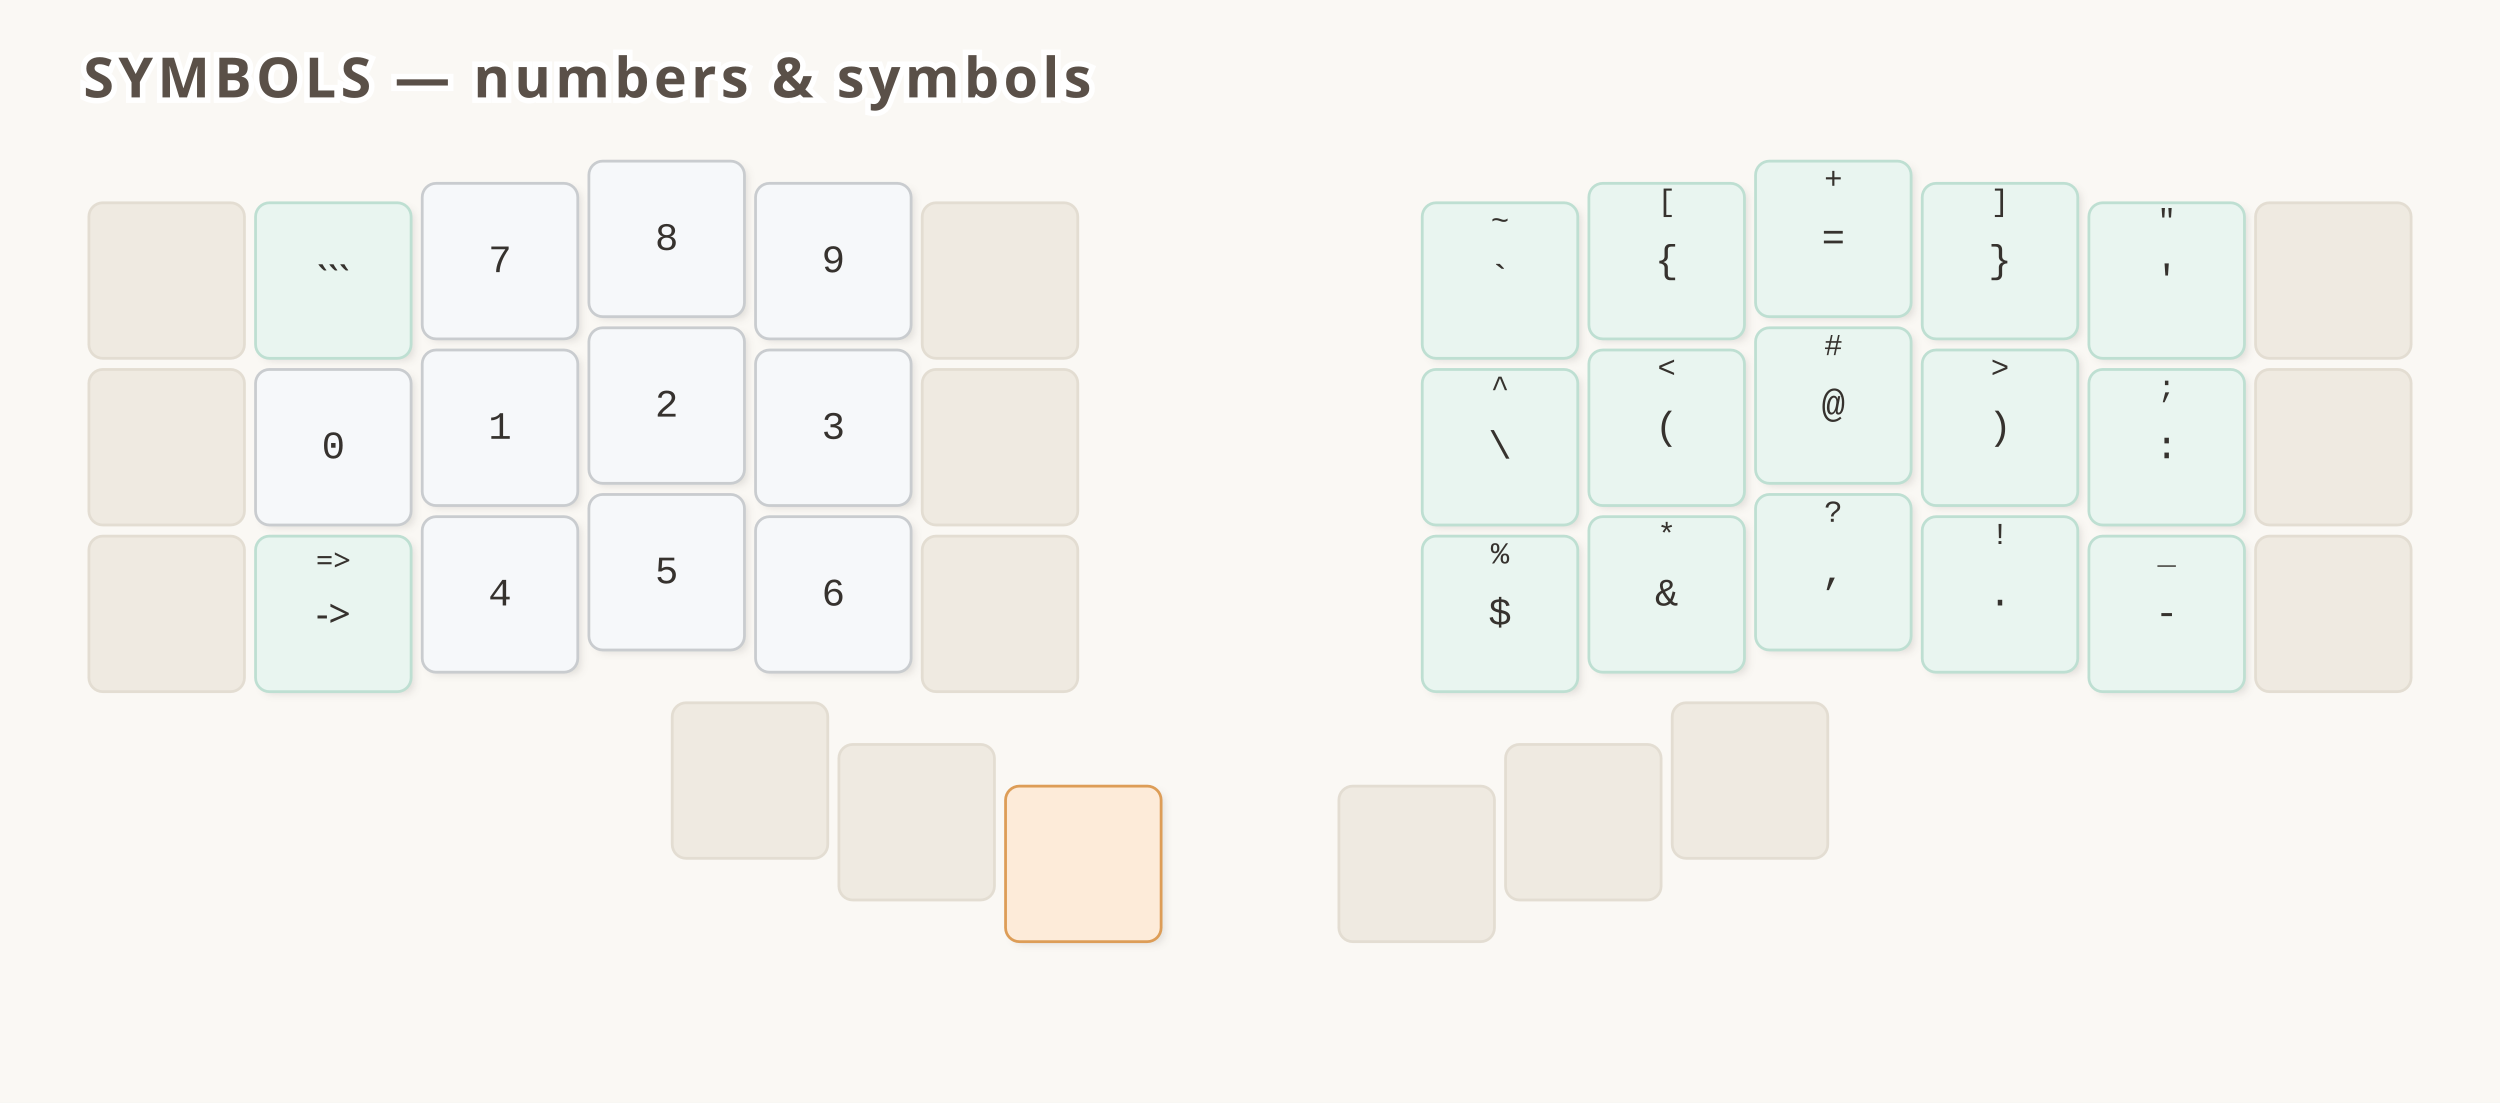
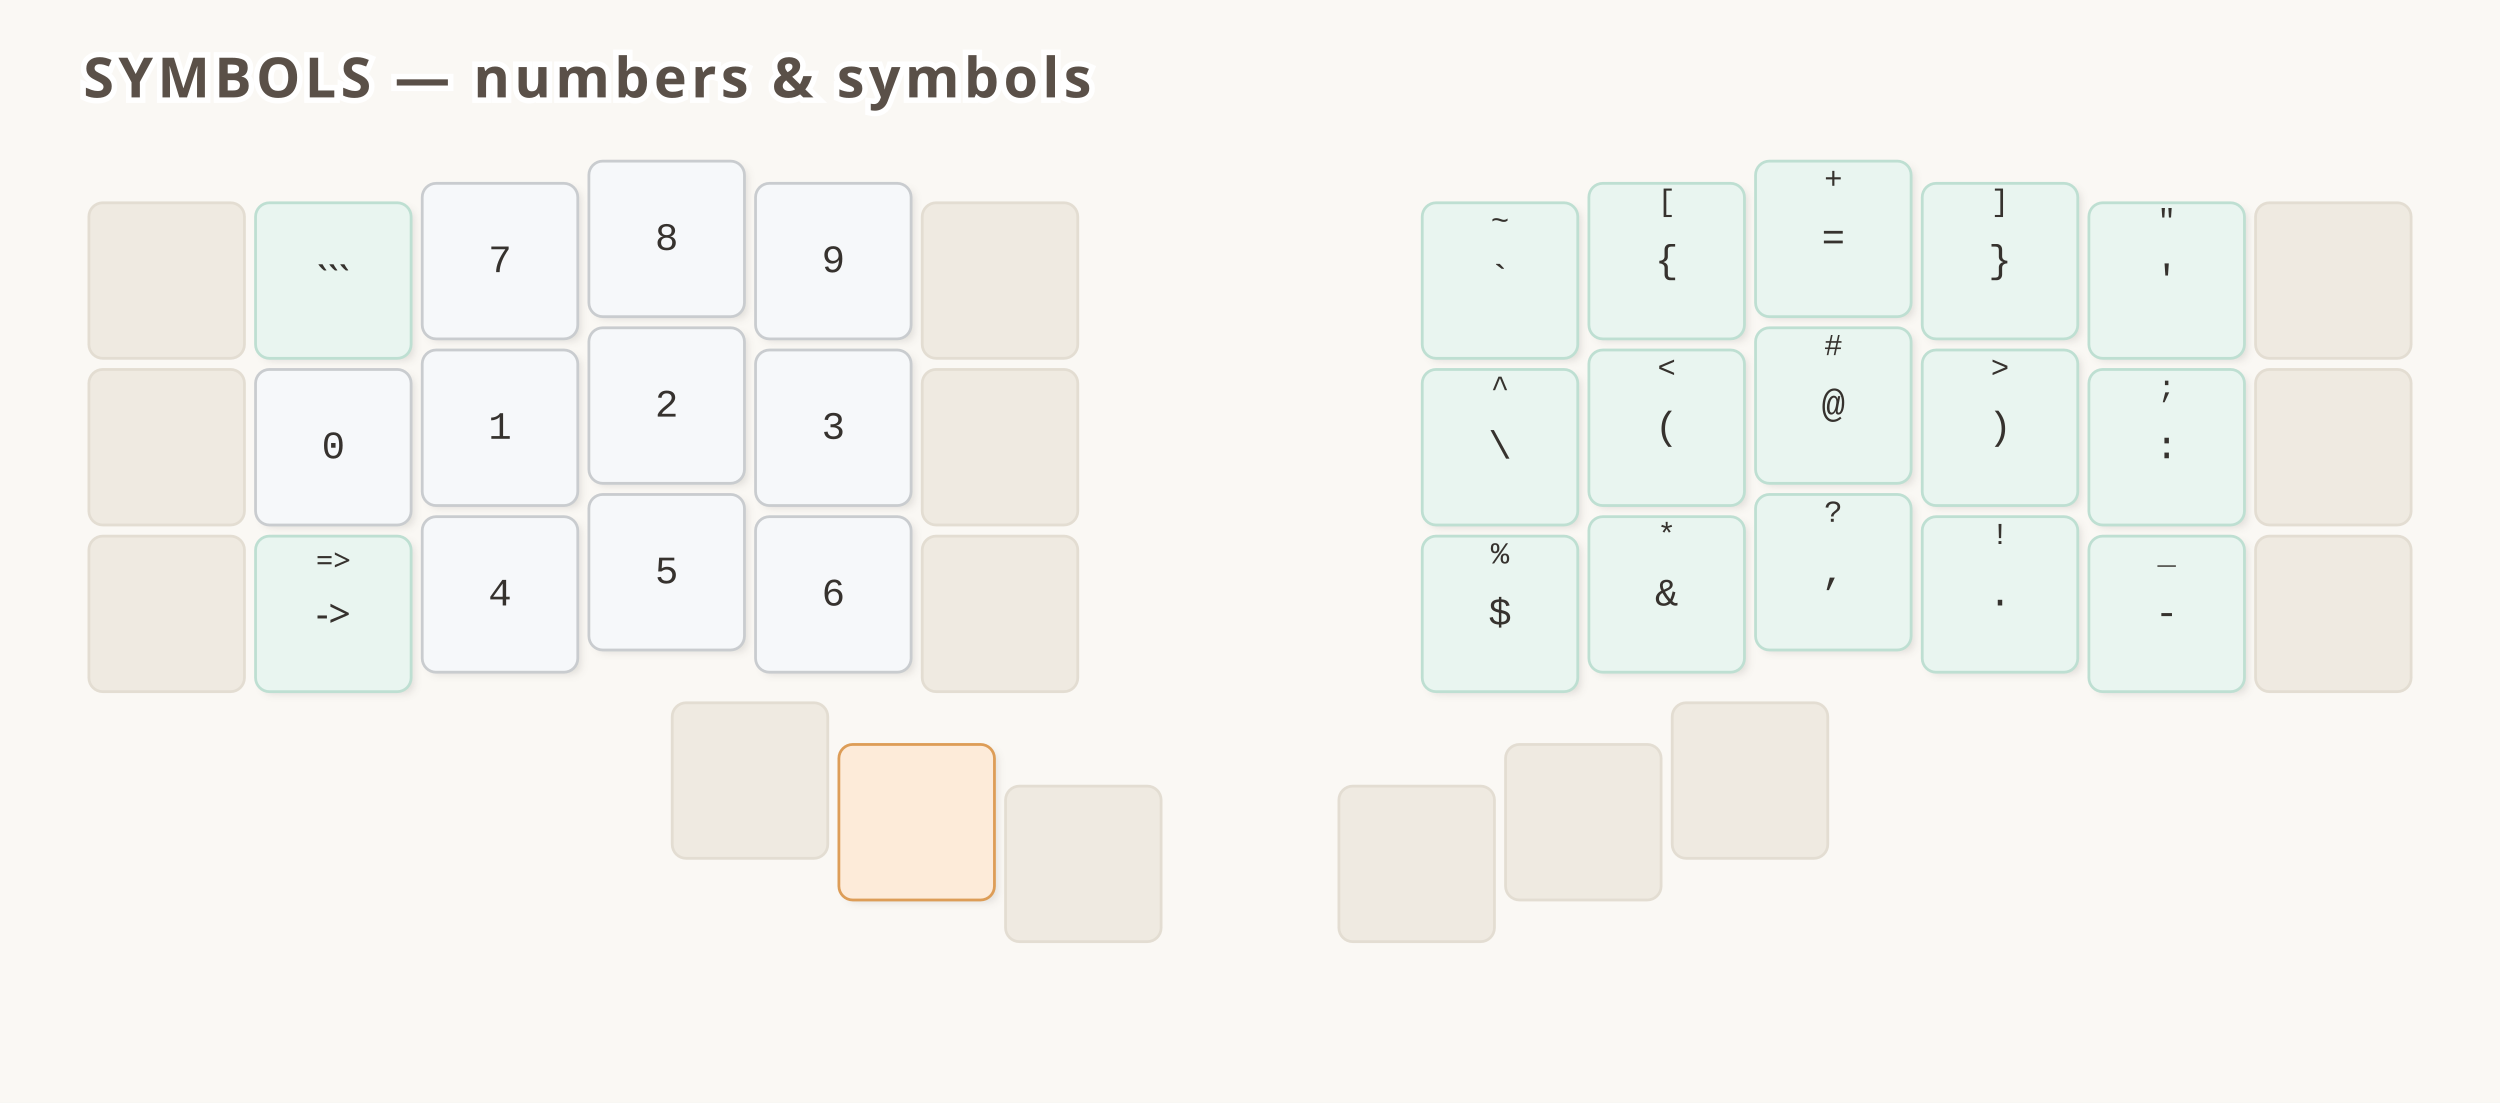
<svg xmlns="http://www.w3.org/2000/svg" xmlns:xlink="http://www.w3.org/1999/xlink" width="900" height="397" viewBox="0 0 900 397" class="keymap">
  <defs>
    <filter id="sh" x="-50%" y="-50%" width="200%" height="200%" color-interpolation-filters="sRGB">
      <feGaussianBlur stdDeviation="1.6" />
    </filter>
  </defs>
  <rect x="0" y="0" width="100%" height="100%" fill="#faf8f4" />
  <defs>/* start glyphs */
<svg id="mdi:apple-keyboard-shift">
      <svg id="mdi-apple-keyboard-shift" viewBox="0 0 24 24">
        <path d="M15,18V12H17.17L12,6.83L6.83,12H9V18H15M12,4L22,14H17V20H7V14H2L12,4Z" />
        <defs>
          <pattern id="stripes" patternUnits="userSpaceOnUse" width="8" height="8" patternTransform="rotate(45)">
            <rect width="8" height="8" fill="#efefef" />
            <rect width="4" height="8" fill="#c8c8c8" />
          </pattern>
        </defs>
      </svg>
      <defs>
        <pattern id="stripes" patternUnits="userSpaceOnUse" width="8" height="8" patternTransform="rotate(45)">
          <rect width="8" height="8" fill="#efefef" />
          <rect width="4" height="8" fill="#c8c8c8" />
        </pattern>
      </defs>
    </svg>
  </defs>/* end glyphs */
<style>/* inherit to force styles through use tags */
svg path {
    fill: inherit;
}

/* font and background color specifications */
svg.keymap {
    font-family: 'Source Sans 3','Source Sans Pro',sans-serif;
    font-size: 14px;
    font-kerning: normal;
    text-rendering: optimizeLegibility;
    fill: #24292e;
}

/* default key styling */
rect.key {
    fill: #f6f8fa;
}

rect.key, rect.combo {
    stroke: #c9cccf;
    stroke-width: 1;
}

/* default key side styling, only used is draw_key_sides is set */
rect.side {
    filter: brightness(90%);
}

/* color accent for combo boxes */
rect.combo, rect.combo-separate {
    fill: #cdf;
}

/* color accent for held keys */
rect.held, rect.combo.held {
    fill: #fdd;
}

/* color accent for ghost (optional) keys */
rect.ghost, rect.combo.ghost {
    stroke-dasharray: 4, 4;
    stroke-width: 2;
}

text {
    text-anchor: middle;
    dominant-baseline: middle;
}

/* styling for layer labels */
text.label {
    font-weight: 600;
    font-size: 20px;
    letter-spacing: 0.08em;
    fill: #5a5048;
    text-anchor: start;
    stroke: white;
    stroke-width: 4;
    paint-order: stroke;
}

/* styling for optional footer */
text.footer {
    text-anchor: end;
    dominant-baseline: auto;
    stroke: white;
    stroke-width: 4;
    paint-order: stroke;
}

/* styling for combo tap, and key non-tap label text */
text.combo, text.hold, text.shifted, text.left, text.right, text.tl, text.tr, text.bl, text.br {
    font-size: 11px;
}

text.hold, text.bl, text.br {
    text-anchor: middle;
    dominant-baseline: auto;
}

text.shifted, text.tl, text.tr {
    text-anchor: middle;
    dominant-baseline: hanging;
}

text.left, text.tl, text.bl {
    text-anchor: start;
}

text.right, text.tr, text.br {
    text-anchor: end;
}

text.layer-activator {
    text-decoration: underline;
}

/* styling for hold/shifted label text in combo box */
text.combo.hold, text.combo.shifted, text.combo.left, text.combo.right {
    font-size: 8px;
}

/* lighter symbol for transparent keys */
text.trans {
    fill: #7b7e81;
}

/* styling for combo dendrons */
path.combo {
    stroke-width: 1;
    stroke: gray;
    fill: none;
}

/* Start Tabler Icons Cleanup */
/* cannot use height/width with glyphs */
.icon-tabler &gt; path {
    fill: inherit;
    stroke: inherit;
    stroke-width: 2;
}
/* hide tabler's default box */
.icon-tabler &gt; path[stroke="none"][fill="none"] {
    visibility: hidden;
}
/* End Tabler Icons Cleanup */

/* Two-tier palette: pale fills = content regions (ambient), vivid = behavior */
svg.keymap { fill: #36322e; }
.key.none rect.key { fill: #efeae1; stroke: #e3ddd2; }
.key.symbol rect.key { fill: #e9f5f0; stroke: #bedfd2; }
.key.layer rect.key { fill: #ead9eb; stroke: #9a5fa1; }
.key.layer.tap, .key.layer.hold, .key.layer.shifted { fill: #9a5fa1; }
.key.nav rect.key { fill: #dbe9f8; stroke: #6b97c9; }
.key.editing rect.key, .key.state rect.key, .key.danger rect.key, .key.modifier rect.key { fill: #fdebd9; stroke: #dd9d57; }
.key.system rect.key { fill: #f9f0c9; stroke: #cdb94e; }
.key.modifier.tap, .key.modifier.hold, .key.modifier.shifted { fill: #b06c1f; }
.key.modtap.hold { fill: #4a7ab8; font-weight: bold; }
.key.held rect.key { fill: url(#stripes); stroke: #999999; }
.combo.symbol rect.key { fill: #e9f5f0; stroke: #bedfd2; }
.key.shifted { transform: translateY(2px); }
.key.hold {transform: translateY(-2px); }
</style>
  <g transform="translate(30, 0)" class="layer-SYMBOLS — numbers &amp; symbols">
    <text x="0" y="28" class="label" id="SYMBOLS--numbers--symbols">SYMBOLS — numbers &amp; symbols</text>
    <g transform="translate(0, 56)">
      <g transform="translate(30, 45)" class="key none keypos-0">
        <rect rx="5" ry="5" x="-28" y="-28" width="56" height="56" class="key none" />
      </g>
      <g transform="translate(90, 45)" class="key symbol keypos-1">
        <rect x="-25.2" y="-25.5" width="54" height="54" rx="3" ry="3" fill="#3a2f25" opacity="0.16" filter="url(#sh)" />
        <rect rx="5" ry="5" x="-28" y="-28" width="56" height="56" class="key symbol" />
        <text x="0" y="0" class="key symbol tap">```</text>
      </g>
      <g transform="translate(150, 38)" class="key keypos-2">
        <rect x="-25.2" y="-25.5" width="54" height="54" rx="3" ry="3" fill="#3a2f25" opacity="0.16" filter="url(#sh)" />
        <rect rx="5" ry="5" x="-28" y="-28" width="56" height="56" class="key" />
        <text style="font-family:SFMono-Regular,Consolas,Liberation Mono,Menlo,monospace" x="0" y="0" class="key tap">7</text>
      </g>
      <g transform="translate(210, 30)" class="key keypos-3">
        <rect x="-25.2" y="-25.5" width="54" height="54" rx="3" ry="3" fill="#3a2f25" opacity="0.16" filter="url(#sh)" />
        <rect rx="5" ry="5" x="-28" y="-28" width="56" height="56" class="key" />
        <text style="font-family:SFMono-Regular,Consolas,Liberation Mono,Menlo,monospace" x="0" y="0" class="key tap">8</text>
      </g>
      <g transform="translate(270, 38)" class="key keypos-4">
        <rect x="-25.2" y="-25.5" width="54" height="54" rx="3" ry="3" fill="#3a2f25" opacity="0.16" filter="url(#sh)" />
        <rect rx="5" ry="5" x="-28" y="-28" width="56" height="56" class="key" />
        <text style="font-family:SFMono-Regular,Consolas,Liberation Mono,Menlo,monospace" x="0" y="0" class="key tap">9</text>
      </g>
      <g transform="translate(330, 45)" class="key none keypos-5">
        <rect rx="5" ry="5" x="-28" y="-28" width="56" height="56" class="key none" />
      </g>
      <g transform="translate(510, 45)" class="key symbol keypos-6">
        <rect x="-25.2" y="-25.5" width="54" height="54" rx="3" ry="3" fill="#3a2f25" opacity="0.16" filter="url(#sh)" />
        <rect rx="5" ry="5" x="-28" y="-28" width="56" height="56" class="key symbol" />
        <text style="font-family:SFMono-Regular,Consolas,Liberation Mono,Menlo,monospace" x="0" y="0" class="key symbol tap">`</text>
        <text style="font-family:SFMono-Regular,Consolas,Liberation Mono,Menlo,monospace" x="0" y="-26" class="key symbol shifted">~</text>
      </g>
      <g transform="translate(570, 38)" class="key symbol keypos-7">
        <rect x="-25.2" y="-25.5" width="54" height="54" rx="3" ry="3" fill="#3a2f25" opacity="0.16" filter="url(#sh)" />
        <rect rx="5" ry="5" x="-28" y="-28" width="56" height="56" class="key symbol" />
        <text style="font-family:SFMono-Regular,Consolas,Liberation Mono,Menlo,monospace" x="0" y="0" class="key symbol tap">{</text>
        <text style="font-family:SFMono-Regular,Consolas,Liberation Mono,Menlo,monospace" x="0" y="-26" class="key symbol shifted">[</text>
      </g>
      <g transform="translate(630, 30)" class="key symbol keypos-8">
        <rect x="-25.2" y="-25.5" width="54" height="54" rx="3" ry="3" fill="#3a2f25" opacity="0.16" filter="url(#sh)" />
        <rect rx="5" ry="5" x="-28" y="-28" width="56" height="56" class="key symbol" />
        <text style="font-family:SFMono-Regular,Consolas,Liberation Mono,Menlo,monospace" x="0" y="0" class="key symbol tap">=</text>
        <text style="font-family:SFMono-Regular,Consolas,Liberation Mono,Menlo,monospace" x="0" y="-26" class="key symbol shifted">+</text>
      </g>
      <g transform="translate(690, 38)" class="key symbol keypos-9">
        <rect x="-25.2" y="-25.5" width="54" height="54" rx="3" ry="3" fill="#3a2f25" opacity="0.16" filter="url(#sh)" />
        <rect rx="5" ry="5" x="-28" y="-28" width="56" height="56" class="key symbol" />
        <text style="font-family:SFMono-Regular,Consolas,Liberation Mono,Menlo,monospace" x="0" y="0" class="key symbol tap">}</text>
        <text style="font-family:SFMono-Regular,Consolas,Liberation Mono,Menlo,monospace" x="0" y="-26" class="key symbol shifted">]</text>
      </g>
      <g transform="translate(750, 45)" class="key symbol keypos-10">
        <rect x="-25.2" y="-25.5" width="54" height="54" rx="3" ry="3" fill="#3a2f25" opacity="0.16" filter="url(#sh)" />
        <rect rx="5" ry="5" x="-28" y="-28" width="56" height="56" class="key symbol" />
        <text style="font-family:SFMono-Regular,Consolas,Liberation Mono,Menlo,monospace" x="0" y="0" class="key symbol tap">'</text>
        <text style="font-family:SFMono-Regular,Consolas,Liberation Mono,Menlo,monospace" x="0" y="-26" class="key symbol shifted">"</text>
      </g>
      <g transform="translate(810, 45)" class="key none keypos-11">
        <rect rx="5" ry="5" x="-28" y="-28" width="56" height="56" class="key none" />
      </g>
      <g transform="translate(30, 105)" class="key none keypos-12">
        <rect rx="5" ry="5" x="-28" y="-28" width="56" height="56" class="key none" />
      </g>
      <g transform="translate(90, 105)" class="key keypos-13">
        <rect x="-25.2" y="-25.5" width="54" height="54" rx="3" ry="3" fill="#3a2f25" opacity="0.16" filter="url(#sh)" />
        <rect rx="5" ry="5" x="-28" y="-28" width="56" height="56" class="key" />
        <text style="font-family:SFMono-Regular,Consolas,Liberation Mono,Menlo,monospace" x="0" y="0" class="key tap">0</text>
      </g>
      <g transform="translate(150, 98)" class="key keypos-14">
        <rect x="-25.2" y="-25.5" width="54" height="54" rx="3" ry="3" fill="#3a2f25" opacity="0.16" filter="url(#sh)" />
        <rect rx="5" ry="5" x="-28" y="-28" width="56" height="56" class="key" />
        <text style="font-family:SFMono-Regular,Consolas,Liberation Mono,Menlo,monospace" x="0" y="0" class="key tap">1</text>
      </g>
      <g transform="translate(210, 90)" class="key keypos-15">
        <rect x="-25.2" y="-25.5" width="54" height="54" rx="3" ry="3" fill="#3a2f25" opacity="0.16" filter="url(#sh)" />
        <rect rx="5" ry="5" x="-28" y="-28" width="56" height="56" class="key" />
        <text style="font-family:SFMono-Regular,Consolas,Liberation Mono,Menlo,monospace" x="0" y="0" class="key tap">2</text>
      </g>
      <g transform="translate(270, 98)" class="key keypos-16">
        <rect x="-25.2" y="-25.5" width="54" height="54" rx="3" ry="3" fill="#3a2f25" opacity="0.16" filter="url(#sh)" />
        <rect rx="5" ry="5" x="-28" y="-28" width="56" height="56" class="key" />
        <text style="font-family:SFMono-Regular,Consolas,Liberation Mono,Menlo,monospace" x="0" y="0" class="key tap">3</text>
      </g>
      <g transform="translate(330, 105)" class="key none keypos-17">
        <rect rx="5" ry="5" x="-28" y="-28" width="56" height="56" class="key none" />
      </g>
      <g transform="translate(510, 105)" class="key symbol keypos-18">
        <rect x="-25.2" y="-25.5" width="54" height="54" rx="3" ry="3" fill="#3a2f25" opacity="0.16" filter="url(#sh)" />
        <rect rx="5" ry="5" x="-28" y="-28" width="56" height="56" class="key symbol" />
        <text style="font-family:SFMono-Regular,Consolas,Liberation Mono,Menlo,monospace" x="0" y="0" class="key symbol tap">\</text>
        <text style="font-family:SFMono-Regular,Consolas,Liberation Mono,Menlo,monospace" x="0" y="-26" class="key symbol shifted">^</text>
      </g>
      <g transform="translate(570, 98)" class="key symbol keypos-19">
        <rect x="-25.2" y="-25.5" width="54" height="54" rx="3" ry="3" fill="#3a2f25" opacity="0.16" filter="url(#sh)" />
        <rect rx="5" ry="5" x="-28" y="-28" width="56" height="56" class="key symbol" />
        <text style="font-family:SFMono-Regular,Consolas,Liberation Mono,Menlo,monospace" x="0" y="0" class="key symbol tap">(</text>
        <text style="font-family:SFMono-Regular,Consolas,Liberation Mono,Menlo,monospace" x="0" y="-26" class="key symbol shifted">&lt;</text>
      </g>
      <g transform="translate(630, 90)" class="key symbol keypos-20">
        <rect x="-25.2" y="-25.5" width="54" height="54" rx="3" ry="3" fill="#3a2f25" opacity="0.16" filter="url(#sh)" />
        <rect rx="5" ry="5" x="-28" y="-28" width="56" height="56" class="key symbol" />
        <text style="font-family:SFMono-Regular,Consolas,Liberation Mono,Menlo,monospace" x="0" y="0" class="key symbol tap">@</text>
        <text style="font-family:SFMono-Regular,Consolas,Liberation Mono,Menlo,monospace" x="0" y="-26" class="key symbol shifted">#</text>
      </g>
      <g transform="translate(690, 98)" class="key symbol keypos-21">
        <rect x="-25.2" y="-25.5" width="54" height="54" rx="3" ry="3" fill="#3a2f25" opacity="0.16" filter="url(#sh)" />
        <rect rx="5" ry="5" x="-28" y="-28" width="56" height="56" class="key symbol" />
        <text style="font-family:SFMono-Regular,Consolas,Liberation Mono,Menlo,monospace" x="0" y="0" class="key symbol tap">)</text>
        <text style="font-family:SFMono-Regular,Consolas,Liberation Mono,Menlo,monospace" x="0" y="-26" class="key symbol shifted">&gt;</text>
      </g>
      <g transform="translate(750, 105)" class="key symbol keypos-22">
        <rect x="-25.2" y="-25.5" width="54" height="54" rx="3" ry="3" fill="#3a2f25" opacity="0.16" filter="url(#sh)" />
        <rect rx="5" ry="5" x="-28" y="-28" width="56" height="56" class="key symbol" />
        <text style="font-family:SFMono-Regular,Consolas,Liberation Mono,Menlo,monospace" x="0" y="0" class="key symbol tap">:</text>
        <text style="font-family:SFMono-Regular,Consolas,Liberation Mono,Menlo,monospace" x="0" y="-26" class="key symbol shifted">;</text>
      </g>
      <g transform="translate(810, 105)" class="key none keypos-23">
        <rect rx="5" ry="5" x="-28" y="-28" width="56" height="56" class="key none" />
      </g>
      <g transform="translate(30, 165)" class="key none keypos-24">
        <rect rx="5" ry="5" x="-28" y="-28" width="56" height="56" class="key none" />
      </g>
      <g transform="translate(90, 165)" class="key symbol keypos-25">
        <rect x="-25.2" y="-25.5" width="54" height="54" rx="3" ry="3" fill="#3a2f25" opacity="0.16" filter="url(#sh)" />
        <rect rx="5" ry="5" x="-28" y="-28" width="56" height="56" class="key symbol" />
        <text x="0" y="0" class="key symbol tap">-&gt;</text>
        <text x="0" y="-26" class="key symbol shifted">=&gt;</text>
      </g>
      <g transform="translate(150, 158)" class="key keypos-26">
        <rect x="-25.2" y="-25.5" width="54" height="54" rx="3" ry="3" fill="#3a2f25" opacity="0.16" filter="url(#sh)" />
        <rect rx="5" ry="5" x="-28" y="-28" width="56" height="56" class="key" />
        <text style="font-family:SFMono-Regular,Consolas,Liberation Mono,Menlo,monospace" x="0" y="0" class="key tap">4</text>
      </g>
      <g transform="translate(210, 150)" class="key keypos-27">
        <rect x="-25.2" y="-25.5" width="54" height="54" rx="3" ry="3" fill="#3a2f25" opacity="0.16" filter="url(#sh)" />
        <rect rx="5" ry="5" x="-28" y="-28" width="56" height="56" class="key" />
        <text style="font-family:SFMono-Regular,Consolas,Liberation Mono,Menlo,monospace" x="0" y="0" class="key tap">5</text>
      </g>
      <g transform="translate(270, 158)" class="key keypos-28">
        <rect x="-25.2" y="-25.5" width="54" height="54" rx="3" ry="3" fill="#3a2f25" opacity="0.16" filter="url(#sh)" />
        <rect rx="5" ry="5" x="-28" y="-28" width="56" height="56" class="key" />
        <text style="font-family:SFMono-Regular,Consolas,Liberation Mono,Menlo,monospace" x="0" y="0" class="key tap">6</text>
      </g>
      <g transform="translate(330, 165)" class="key none keypos-29">
        <rect rx="5" ry="5" x="-28" y="-28" width="56" height="56" class="key none" />
      </g>
      <g transform="translate(510, 165)" class="key symbol keypos-30">
        <rect x="-25.2" y="-25.5" width="54" height="54" rx="3" ry="3" fill="#3a2f25" opacity="0.16" filter="url(#sh)" />
        <rect rx="5" ry="5" x="-28" y="-28" width="56" height="56" class="key symbol" />
        <text style="font-family:SFMono-Regular,Consolas,Liberation Mono,Menlo,monospace" x="0" y="0" class="key symbol tap">$</text>
        <text style="font-family:SFMono-Regular,Consolas,Liberation Mono,Menlo,monospace" x="0" y="-26" class="key symbol shifted">%</text>
      </g>
      <g transform="translate(570, 158)" class="key symbol keypos-31">
        <rect x="-25.2" y="-25.5" width="54" height="54" rx="3" ry="3" fill="#3a2f25" opacity="0.16" filter="url(#sh)" />
        <rect rx="5" ry="5" x="-28" y="-28" width="56" height="56" class="key symbol" />
        <text style="font-family:SFMono-Regular,Consolas,Liberation Mono,Menlo,monospace" x="0" y="0" class="key symbol tap">&amp;</text>
        <text style="font-family:SFMono-Regular,Consolas,Liberation Mono,Menlo,monospace" x="0" y="-26" class="key symbol shifted">*</text>
      </g>
      <g transform="translate(630, 150)" class="key symbol keypos-32">
        <rect x="-25.2" y="-25.5" width="54" height="54" rx="3" ry="3" fill="#3a2f25" opacity="0.16" filter="url(#sh)" />
        <rect rx="5" ry="5" x="-28" y="-28" width="56" height="56" class="key symbol" />
        <text style="font-family:SFMono-Regular,Consolas,Liberation Mono,Menlo,monospace" x="0" y="0" class="key symbol tap">,</text>
        <text style="font-family:SFMono-Regular,Consolas,Liberation Mono,Menlo,monospace" x="0" y="-26" class="key symbol shifted">?</text>
      </g>
      <g transform="translate(690, 158)" class="key symbol keypos-33">
        <rect x="-25.2" y="-25.5" width="54" height="54" rx="3" ry="3" fill="#3a2f25" opacity="0.16" filter="url(#sh)" />
        <rect rx="5" ry="5" x="-28" y="-28" width="56" height="56" class="key symbol" />
        <text style="font-family:SFMono-Regular,Consolas,Liberation Mono,Menlo,monospace" x="0" y="0" class="key symbol tap">.</text>
        <text style="font-family:SFMono-Regular,Consolas,Liberation Mono,Menlo,monospace" x="0" y="-26" class="key symbol shifted">!</text>
      </g>
      <g transform="translate(750, 165)" class="key symbol keypos-34">
        <rect x="-25.2" y="-25.5" width="54" height="54" rx="3" ry="3" fill="#3a2f25" opacity="0.16" filter="url(#sh)" />
        <rect rx="5" ry="5" x="-28" y="-28" width="56" height="56" class="key symbol" />
        <text style="font-family:SFMono-Regular,Consolas,Liberation Mono,Menlo,monospace" x="0" y="0" class="key symbol tap">-</text>
        <text style="font-family:SFMono-Regular,Consolas,Liberation Mono,Menlo,monospace" x="0" y="-26" class="key symbol shifted">_</text>
      </g>
      <g transform="translate(810, 165)" class="key none keypos-35">
        <rect rx="5" ry="5" x="-28" y="-28" width="56" height="56" class="key none" />
      </g>
      <g transform="translate(240, 225)" class="key none keypos-36">
        <rect rx="5" ry="5" x="-28" y="-28" width="56" height="56" class="key none" />
      </g>
-       <g transform="translate(300, 240)" class="key none keypos-37">
-         <rect rx="5" ry="5" x="-28" y="-28" width="56" height="56" class="key none" />
-       </g>
-       <g transform="translate(360, 255)" class="key modifier keypos-38">
+       <g transform="translate(300, 240)" class="key modifier keypos-37">
        <rect x="-25.2" y="-25.5" width="54" height="54" rx="3" ry="3" fill="#3a2f25" opacity="0.16" filter="url(#sh)" />
        <rect rx="5" ry="5" x="-28" y="-28" width="56" height="56" class="key modifier" />
        <use href="#mdi:apple-keyboard-shift" xlink:href="#mdi:apple-keyboard-shift" x="-7" y="-7" height="14" width="14.0" class="key modifier tap glyph mdi:apple-keyboard-shift" />
+       </g>
+       <g transform="translate(360, 255)" class="key none keypos-38">
+         <rect rx="5" ry="5" x="-28" y="-28" width="56" height="56" class="key none" />
      </g>
      <g transform="translate(480, 255)" class="key none keypos-39">
        <rect rx="5" ry="5" x="-28" y="-28" width="56" height="56" class="key none" />
      </g>
      <g transform="translate(540, 240)" class="key none keypos-40">
        <rect rx="5" ry="5" x="-28" y="-28" width="56" height="56" class="key none" />
      </g>
      <g transform="translate(600, 225)" class="key none keypos-41">
        <rect rx="5" ry="5" x="-28" y="-28" width="56" height="56" class="key none" />
      </g>
    </g>
  </g>
  <defs>
    <pattern id="stripes" patternUnits="userSpaceOnUse" width="8" height="8" patternTransform="rotate(45)">
      <rect width="8" height="8" fill="#efefef" />
      <rect width="4" height="8" fill="#c8c8c8" />
    </pattern>
  </defs>
</svg>
